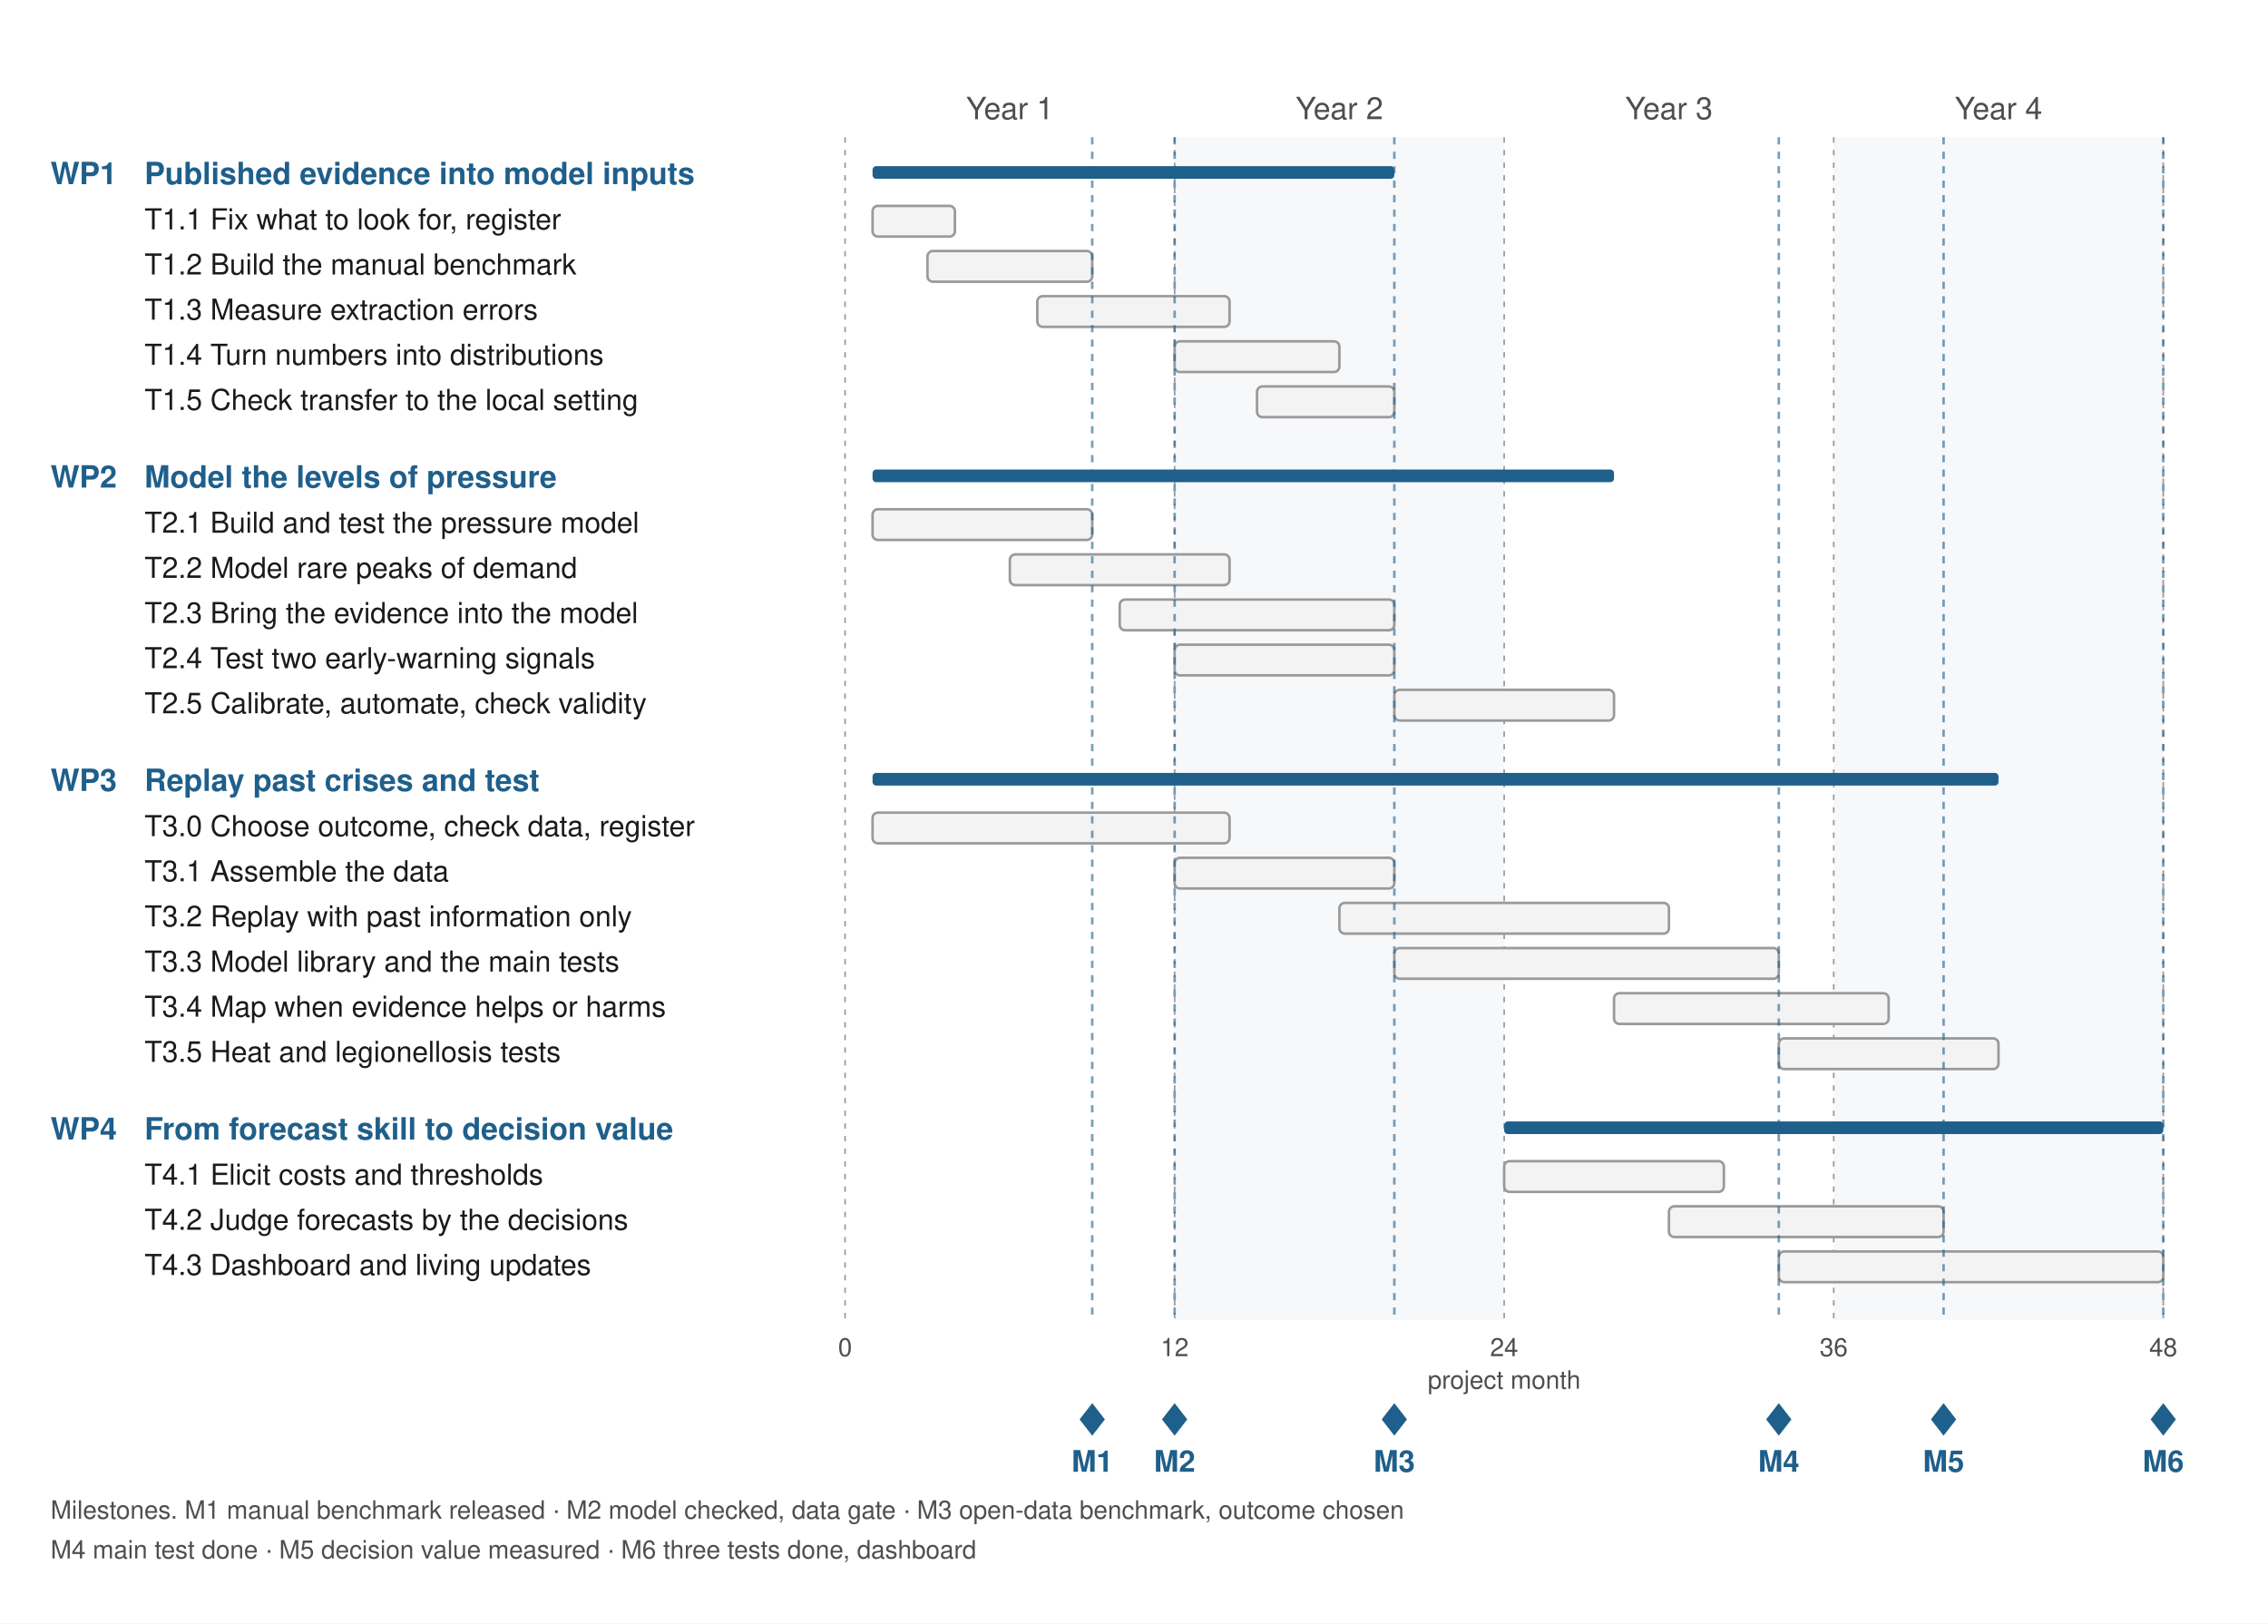
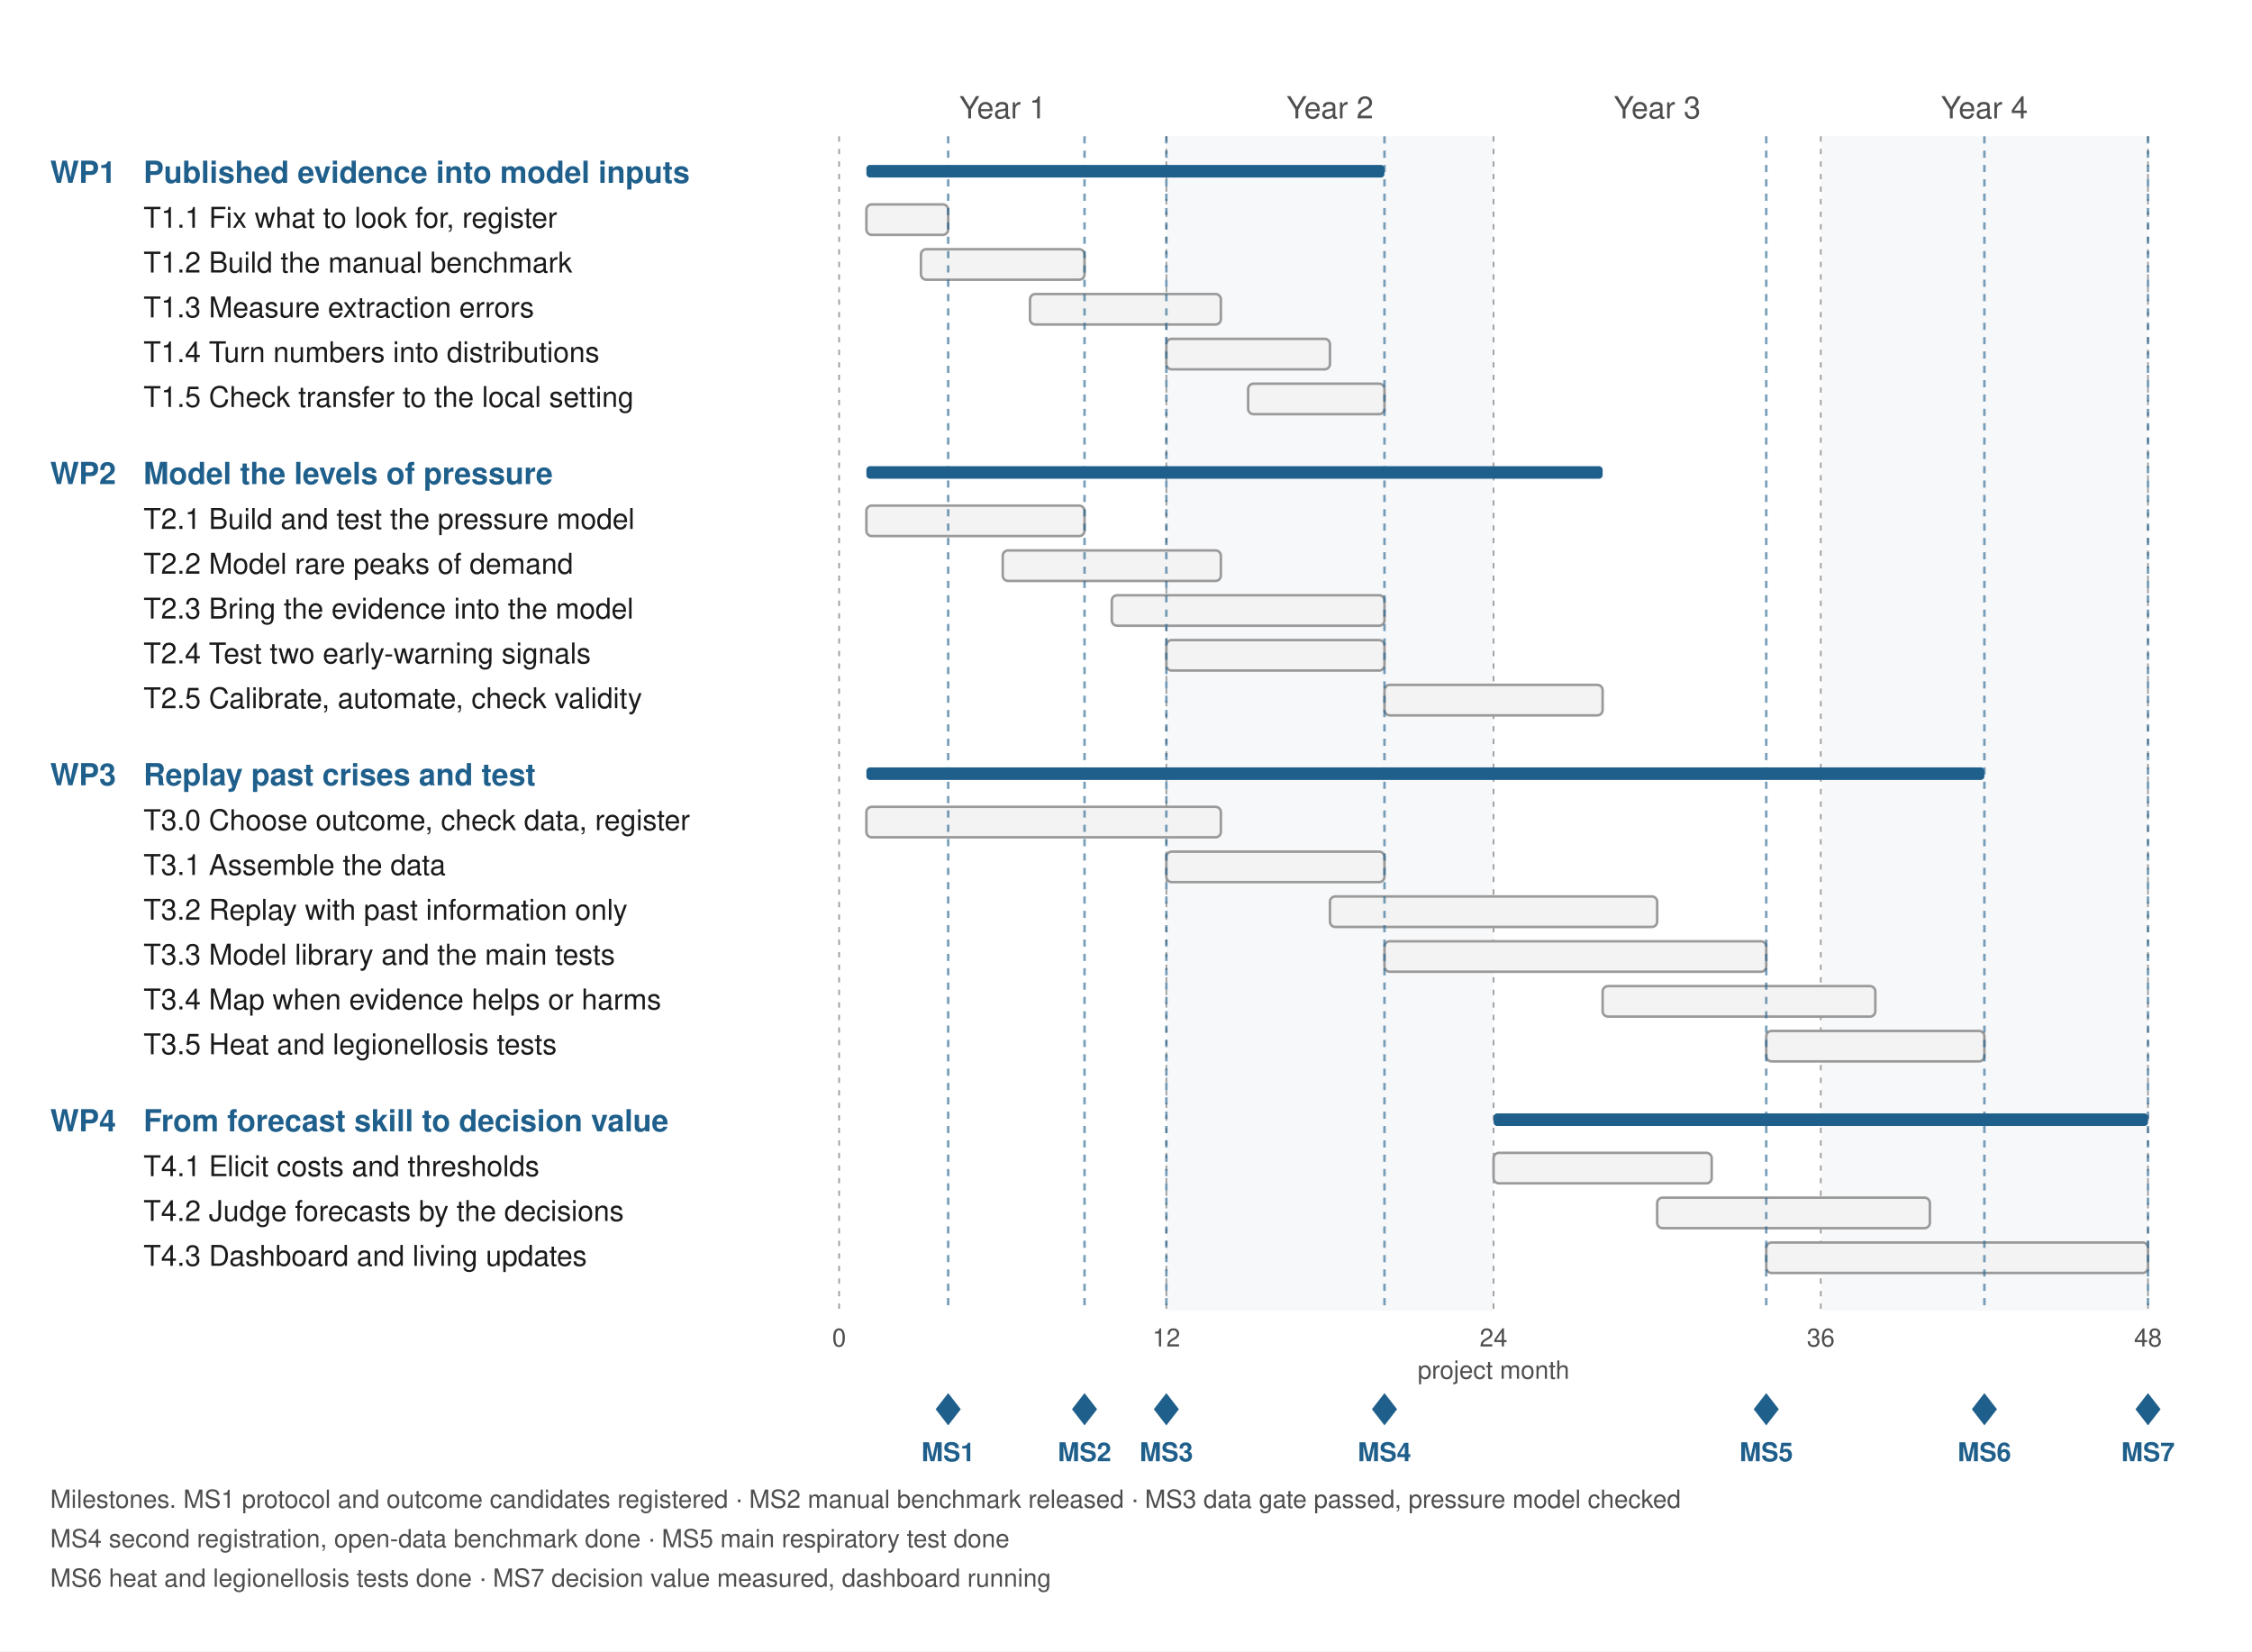
- <svg xmlns="http://www.w3.org/2000/svg" width="1256" height="899" viewBox="0 0 1256 899">
+ <svg xmlns="http://www.w3.org/2000/svg" width="1256" height="921" viewBox="0 0 1256 921">
  <defs>
    <marker id="a" viewBox="0 0 10 10" refX="9" refY="5" markerWidth="5" markerHeight="5" orient="auto-start-reverse">
      <path d="M 0 0 L 10 5 L 0 10 z" fill="#4e4e4e" />
    </marker>
  </defs>
-   <rect width="1256" height="899" fill="white" />
+   <rect width="1256" height="921" fill="white" />
  <g transform="translate(28,28)">
    <text x="531.25" y="38" font-family="Helvetica, Arial, sans-serif" font-size="17" fill="#4e4e4e" text-anchor="middle" font-weight="normal" font-style="normal">Year 1</text>
    <rect x="622.5" y="48" width="182.5" height="655" fill="#f7f8fa" />
    <text x="713.75" y="38" font-family="Helvetica, Arial, sans-serif" font-size="17" fill="#4e4e4e" text-anchor="middle" font-weight="normal" font-style="normal">Year 2</text>
    <text x="896.25" y="38" font-family="Helvetica, Arial, sans-serif" font-size="17" fill="#4e4e4e" text-anchor="middle" font-weight="normal" font-style="normal">Year 3</text>
    <rect x="987.5" y="48" width="182.5" height="655" fill="#f7f8fa" />
    <text x="1078.75" y="38" font-family="Helvetica, Arial, sans-serif" font-size="17" fill="#4e4e4e" text-anchor="middle" font-weight="normal" font-style="normal">Year 4</text>
    <line x1="440.0" y1="48" x2="440.0" y2="703" stroke="#9a9a9a" stroke-width="0.9" stroke-dasharray="3,4" />
    <text x="440.0" y="723" font-family="Helvetica, Arial, sans-serif" font-size="14" fill="#4e4e4e" text-anchor="middle" font-weight="normal" font-style="normal">0</text>
    <line x1="622.5" y1="48" x2="622.5" y2="703" stroke="#9a9a9a" stroke-width="0.9" stroke-dasharray="3,4" />
    <text x="622.5" y="723" font-family="Helvetica, Arial, sans-serif" font-size="14" fill="#4e4e4e" text-anchor="middle" font-weight="normal" font-style="normal">12</text>
    <line x1="805.0" y1="48" x2="805.0" y2="703" stroke="#9a9a9a" stroke-width="0.9" stroke-dasharray="3,4" />
    <text x="805.0" y="723" font-family="Helvetica, Arial, sans-serif" font-size="14" fill="#4e4e4e" text-anchor="middle" font-weight="normal" font-style="normal">24</text>
    <line x1="987.5" y1="48" x2="987.5" y2="703" stroke="#9a9a9a" stroke-width="0.9" stroke-dasharray="3,4" />
    <text x="987.5" y="723" font-family="Helvetica, Arial, sans-serif" font-size="14" fill="#4e4e4e" text-anchor="middle" font-weight="normal" font-style="normal">36</text>
    <line x1="1170.0" y1="48" x2="1170.0" y2="703" stroke="#9a9a9a" stroke-width="0.9" stroke-dasharray="3,4" />
    <text x="1170.0" y="723" font-family="Helvetica, Arial, sans-serif" font-size="14" fill="#4e4e4e" text-anchor="middle" font-weight="normal" font-style="normal">48</text>
    <text x="805.0" y="741" font-family="Helvetica, Arial, sans-serif" font-size="14" fill="#4e4e4e" text-anchor="middle" font-weight="normal" font-style="normal">project month</text>
    <text x="0" y="74" font-family="Helvetica, Arial, sans-serif" font-size="17" fill="#1f5f8b" text-anchor="start" font-weight="bold" font-style="normal">WP1</text>
    <text x="52" y="74" font-family="Helvetica, Arial, sans-serif" font-size="17" fill="#1f5f8b" text-anchor="start" font-weight="bold" font-style="normal">Published evidence into model inputs</text>
    <rect x="455.208" y="64" width="288.958" height="7" rx="2" fill="#1f5f8b" stroke="#1f5f8b" stroke-width="0" />
    <text x="52" y="99" font-family="Helvetica, Arial, sans-serif" font-size="16" fill="#1a1a1a" text-anchor="start" font-weight="normal" font-style="normal">T1.1 Fix what to look for, register</text>
    <rect x="455.208" y="86" width="45.625" height="17" rx="3" fill="#f3f3f3" stroke="#9a9a9a" stroke-width="1.4" />
    <text x="52" y="124" font-family="Helvetica, Arial, sans-serif" font-size="16" fill="#1a1a1a" text-anchor="start" font-weight="normal" font-style="normal">T1.2 Build the manual benchmark</text>
    <rect x="485.625" y="111" width="91.25" height="17" rx="3" fill="#f3f3f3" stroke="#9a9a9a" stroke-width="1.4" />
    <text x="52" y="149" font-family="Helvetica, Arial, sans-serif" font-size="16" fill="#1a1a1a" text-anchor="start" font-weight="normal" font-style="normal">T1.3 Measure extraction errors</text>
    <rect x="546.458" y="136" width="106.458" height="17" rx="3" fill="#f3f3f3" stroke="#9a9a9a" stroke-width="1.4" />
    <text x="52" y="174" font-family="Helvetica, Arial, sans-serif" font-size="16" fill="#1a1a1a" text-anchor="start" font-weight="normal" font-style="normal">T1.4 Turn numbers into distributions</text>
    <rect x="622.5" y="161" width="91.25" height="17" rx="3" fill="#f3f3f3" stroke="#9a9a9a" stroke-width="1.4" />
    <text x="52" y="199" font-family="Helvetica, Arial, sans-serif" font-size="16" fill="#1a1a1a" text-anchor="start" font-weight="normal" font-style="normal">T1.5 Check transfer to the local setting</text>
    <rect x="668.125" y="186" width="76.042" height="17" rx="3" fill="#f3f3f3" stroke="#9a9a9a" stroke-width="1.4" />
    <text x="0" y="242" font-family="Helvetica, Arial, sans-serif" font-size="17" fill="#1f5f8b" text-anchor="start" font-weight="bold" font-style="normal">WP2</text>
    <text x="52" y="242" font-family="Helvetica, Arial, sans-serif" font-size="17" fill="#1f5f8b" text-anchor="start" font-weight="bold" font-style="normal">Model the levels of pressure</text>
    <rect x="455.208" y="232" width="410.625" height="7" rx="2" fill="#1f5f8b" stroke="#1f5f8b" stroke-width="0" />
    <text x="52" y="267" font-family="Helvetica, Arial, sans-serif" font-size="16" fill="#1a1a1a" text-anchor="start" font-weight="normal" font-style="normal">T2.1 Build and test the pressure model</text>
    <rect x="455.208" y="254" width="121.667" height="17" rx="3" fill="#f3f3f3" stroke="#9a9a9a" stroke-width="1.4" />
    <text x="52" y="292" font-family="Helvetica, Arial, sans-serif" font-size="16" fill="#1a1a1a" text-anchor="start" font-weight="normal" font-style="normal">T2.2 Model rare peaks of demand</text>
    <rect x="531.25" y="279" width="121.667" height="17" rx="3" fill="#f3f3f3" stroke="#9a9a9a" stroke-width="1.4" />
    <text x="52" y="317" font-family="Helvetica, Arial, sans-serif" font-size="16" fill="#1a1a1a" text-anchor="start" font-weight="normal" font-style="normal">T2.3 Bring the evidence into the model</text>
    <rect x="592.083" y="304" width="152.083" height="17" rx="3" fill="#f3f3f3" stroke="#9a9a9a" stroke-width="1.4" />
    <text x="52" y="342" font-family="Helvetica, Arial, sans-serif" font-size="16" fill="#1a1a1a" text-anchor="start" font-weight="normal" font-style="normal">T2.4 Test two early-warning signals</text>
    <rect x="622.5" y="329" width="121.667" height="17" rx="3" fill="#f3f3f3" stroke="#9a9a9a" stroke-width="1.4" />
    <text x="52" y="367" font-family="Helvetica, Arial, sans-serif" font-size="16" fill="#1a1a1a" text-anchor="start" font-weight="normal" font-style="normal">T2.5 Calibrate, automate, check validity</text>
    <rect x="744.167" y="354" width="121.667" height="17" rx="3" fill="#f3f3f3" stroke="#9a9a9a" stroke-width="1.4" />
    <text x="0" y="410" font-family="Helvetica, Arial, sans-serif" font-size="17" fill="#1f5f8b" text-anchor="start" font-weight="bold" font-style="normal">WP3</text>
    <text x="52" y="410" font-family="Helvetica, Arial, sans-serif" font-size="17" fill="#1f5f8b" text-anchor="start" font-weight="bold" font-style="normal">Replay past crises and test</text>
    <rect x="455.208" y="400" width="623.542" height="7" rx="2" fill="#1f5f8b" stroke="#1f5f8b" stroke-width="0" />
    <text x="52" y="435" font-family="Helvetica, Arial, sans-serif" font-size="16" fill="#1a1a1a" text-anchor="start" font-weight="normal" font-style="normal">T3.0 Choose outcome, check data, register</text>
    <rect x="455.208" y="422" width="197.708" height="17" rx="3" fill="#f3f3f3" stroke="#9a9a9a" stroke-width="1.4" />
    <text x="52" y="460" font-family="Helvetica, Arial, sans-serif" font-size="16" fill="#1a1a1a" text-anchor="start" font-weight="normal" font-style="normal">T3.1 Assemble the data</text>
    <rect x="622.5" y="447" width="121.667" height="17" rx="3" fill="#f3f3f3" stroke="#9a9a9a" stroke-width="1.4" />
    <text x="52" y="485" font-family="Helvetica, Arial, sans-serif" font-size="16" fill="#1a1a1a" text-anchor="start" font-weight="normal" font-style="normal">T3.2 Replay with past information only</text>
    <rect x="713.75" y="472" width="182.5" height="17" rx="3" fill="#f3f3f3" stroke="#9a9a9a" stroke-width="1.4" />
    <text x="52" y="510" font-family="Helvetica, Arial, sans-serif" font-size="16" fill="#1a1a1a" text-anchor="start" font-weight="normal" font-style="normal">T3.3 Model library and the main tests</text>
    <rect x="744.167" y="497" width="212.917" height="17" rx="3" fill="#f3f3f3" stroke="#9a9a9a" stroke-width="1.4" />
    <text x="52" y="535" font-family="Helvetica, Arial, sans-serif" font-size="16" fill="#1a1a1a" text-anchor="start" font-weight="normal" font-style="normal">T3.4 Map when evidence helps or harms</text>
    <rect x="865.833" y="522" width="152.083" height="17" rx="3" fill="#f3f3f3" stroke="#9a9a9a" stroke-width="1.4" />
    <text x="52" y="560" font-family="Helvetica, Arial, sans-serif" font-size="16" fill="#1a1a1a" text-anchor="start" font-weight="normal" font-style="normal">T3.5 Heat and legionellosis tests</text>
    <rect x="957.083" y="547" width="121.667" height="17" rx="3" fill="#f3f3f3" stroke="#9a9a9a" stroke-width="1.4" />
    <text x="0" y="603" font-family="Helvetica, Arial, sans-serif" font-size="17" fill="#1f5f8b" text-anchor="start" font-weight="bold" font-style="normal">WP4</text>
    <text x="52" y="603" font-family="Helvetica, Arial, sans-serif" font-size="17" fill="#1f5f8b" text-anchor="start" font-weight="bold" font-style="normal">From forecast skill to decision value</text>
    <rect x="805.0" y="593" width="365.0" height="7" rx="2" fill="#1f5f8b" stroke="#1f5f8b" stroke-width="0" />
    <text x="52" y="628" font-family="Helvetica, Arial, sans-serif" font-size="16" fill="#1a1a1a" text-anchor="start" font-weight="normal" font-style="normal">T4.1 Elicit costs and thresholds</text>
    <rect x="805.0" y="615" width="121.667" height="17" rx="3" fill="#f3f3f3" stroke="#9a9a9a" stroke-width="1.4" />
    <text x="52" y="653" font-family="Helvetica, Arial, sans-serif" font-size="16" fill="#1a1a1a" text-anchor="start" font-weight="normal" font-style="normal">T4.2 Judge forecasts by the decisions</text>
    <rect x="896.25" y="640" width="152.083" height="17" rx="3" fill="#f3f3f3" stroke="#9a9a9a" stroke-width="1.4" />
    <text x="52" y="678" font-family="Helvetica, Arial, sans-serif" font-size="16" fill="#1a1a1a" text-anchor="start" font-weight="normal" font-style="normal">T4.3 Dashboard and living updates</text>
    <rect x="957.083" y="665" width="212.917" height="17" rx="3" fill="#f3f3f3" stroke="#9a9a9a" stroke-width="1.4" />
+     <line x1="500.833" y1="48" x2="500.833" y2="703" stroke="#1f5f8b" stroke-width="1.4" stroke-dasharray="4,4" opacity="0.6" />
+     <polygon points="500.833,749 507.833,758 500.833,767 493.833,758" fill="#1f5f8b" />
+     <text x="500.833" y="787" font-family="Helvetica, Arial, sans-serif" font-size="14.5" fill="#1f5f8b" text-anchor="middle" font-weight="bold" font-style="normal">MS1</text>
    <line x1="576.875" y1="48" x2="576.875" y2="703" stroke="#1f5f8b" stroke-width="1.4" stroke-dasharray="4,4" opacity="0.6" />
    <polygon points="576.875,749 583.875,758 576.875,767 569.875,758" fill="#1f5f8b" />
-     <text x="576.875" y="787" font-family="Helvetica, Arial, sans-serif" font-size="16.5" fill="#1f5f8b" text-anchor="middle" font-weight="bold" font-style="normal">M1</text>
+     <text x="576.875" y="787" font-family="Helvetica, Arial, sans-serif" font-size="14.5" fill="#1f5f8b" text-anchor="middle" font-weight="bold" font-style="normal">MS2</text>
    <line x1="622.5" y1="48" x2="622.5" y2="703" stroke="#1f5f8b" stroke-width="1.4" stroke-dasharray="4,4" opacity="0.6" />
    <polygon points="622.5,749 629.5,758 622.5,767 615.5,758" fill="#1f5f8b" />
-     <text x="622.5" y="787" font-family="Helvetica, Arial, sans-serif" font-size="16.5" fill="#1f5f8b" text-anchor="middle" font-weight="bold" font-style="normal">M2</text>
+     <text x="622.5" y="787" font-family="Helvetica, Arial, sans-serif" font-size="14.5" fill="#1f5f8b" text-anchor="middle" font-weight="bold" font-style="normal">MS3</text>
    <line x1="744.167" y1="48" x2="744.167" y2="703" stroke="#1f5f8b" stroke-width="1.4" stroke-dasharray="4,4" opacity="0.6" />
    <polygon points="744.167,749 751.167,758 744.167,767 737.167,758" fill="#1f5f8b" />
-     <text x="744.167" y="787" font-family="Helvetica, Arial, sans-serif" font-size="16.5" fill="#1f5f8b" text-anchor="middle" font-weight="bold" font-style="normal">M3</text>
+     <text x="744.167" y="787" font-family="Helvetica, Arial, sans-serif" font-size="14.5" fill="#1f5f8b" text-anchor="middle" font-weight="bold" font-style="normal">MS4</text>
    <line x1="957.083" y1="48" x2="957.083" y2="703" stroke="#1f5f8b" stroke-width="1.4" stroke-dasharray="4,4" opacity="0.6" />
    <polygon points="957.083,749 964.083,758 957.083,767 950.083,758" fill="#1f5f8b" />
-     <text x="957.083" y="787" font-family="Helvetica, Arial, sans-serif" font-size="16.5" fill="#1f5f8b" text-anchor="middle" font-weight="bold" font-style="normal">M4</text>
-     <line x1="1048.333" y1="48" x2="1048.333" y2="703" stroke="#1f5f8b" stroke-width="1.4" stroke-dasharray="4,4" opacity="0.6" />
-     <polygon points="1048.333,749 1055.333,758 1048.333,767 1041.333,758" fill="#1f5f8b" />
-     <text x="1048.333" y="787" font-family="Helvetica, Arial, sans-serif" font-size="16.5" fill="#1f5f8b" text-anchor="middle" font-weight="bold" font-style="normal">M5</text>
+     <text x="957.083" y="787" font-family="Helvetica, Arial, sans-serif" font-size="14.5" fill="#1f5f8b" text-anchor="middle" font-weight="bold" font-style="normal">MS5</text>
+     <line x1="1078.75" y1="48" x2="1078.75" y2="703" stroke="#1f5f8b" stroke-width="1.4" stroke-dasharray="4,4" opacity="0.6" />
+     <polygon points="1078.75,749 1085.75,758 1078.75,767 1071.75,758" fill="#1f5f8b" />
+     <text x="1078.75" y="787" font-family="Helvetica, Arial, sans-serif" font-size="14.5" fill="#1f5f8b" text-anchor="middle" font-weight="bold" font-style="normal">MS6</text>
    <line x1="1170.0" y1="48" x2="1170.0" y2="703" stroke="#1f5f8b" stroke-width="1.4" stroke-dasharray="4,4" opacity="0.6" />
    <polygon points="1170.0,749 1177.0,758 1170.0,767 1163.0,758" fill="#1f5f8b" />
-     <text x="1170.0" y="787" font-family="Helvetica, Arial, sans-serif" font-size="16.5" fill="#1f5f8b" text-anchor="middle" font-weight="bold" font-style="normal">M6</text>
-     <text x="0" y="813" font-family="Helvetica, Arial, sans-serif" font-size="14" fill="#4e4e4e" text-anchor="start" font-weight="normal" font-style="normal">Milestones.  M1 manual benchmark released · M2 model checked, data gate · M3 open-data benchmark, outcome chosen</text>
-     <text x="0" y="835" font-family="Helvetica, Arial, sans-serif" font-size="14" fill="#4e4e4e" text-anchor="start" font-weight="normal" font-style="normal">M4 main test done · M5 decision value measured · M6 three tests done, dashboard</text>
+     <text x="1170.0" y="787" font-family="Helvetica, Arial, sans-serif" font-size="14.5" fill="#1f5f8b" text-anchor="middle" font-weight="bold" font-style="normal">MS7</text>
+     <text x="0" y="813" font-family="Helvetica, Arial, sans-serif" font-size="14" fill="#4e4e4e" text-anchor="start" font-weight="normal" font-style="normal">Milestones.  MS1 protocol and outcome candidates registered · MS2 manual benchmark released · MS3 data gate passed, pressure model checked</text>
+     <text x="0" y="835" font-family="Helvetica, Arial, sans-serif" font-size="14" fill="#4e4e4e" text-anchor="start" font-weight="normal" font-style="normal">MS4 second registration, open-data benchmark done · MS5 main respiratory test done</text>
+     <text x="0" y="857" font-family="Helvetica, Arial, sans-serif" font-size="14" fill="#4e4e4e" text-anchor="start" font-weight="normal" font-style="normal">MS6 heat and legionellosis tests done · MS7 decision value measured, dashboard running</text>
  </g>
</svg>
